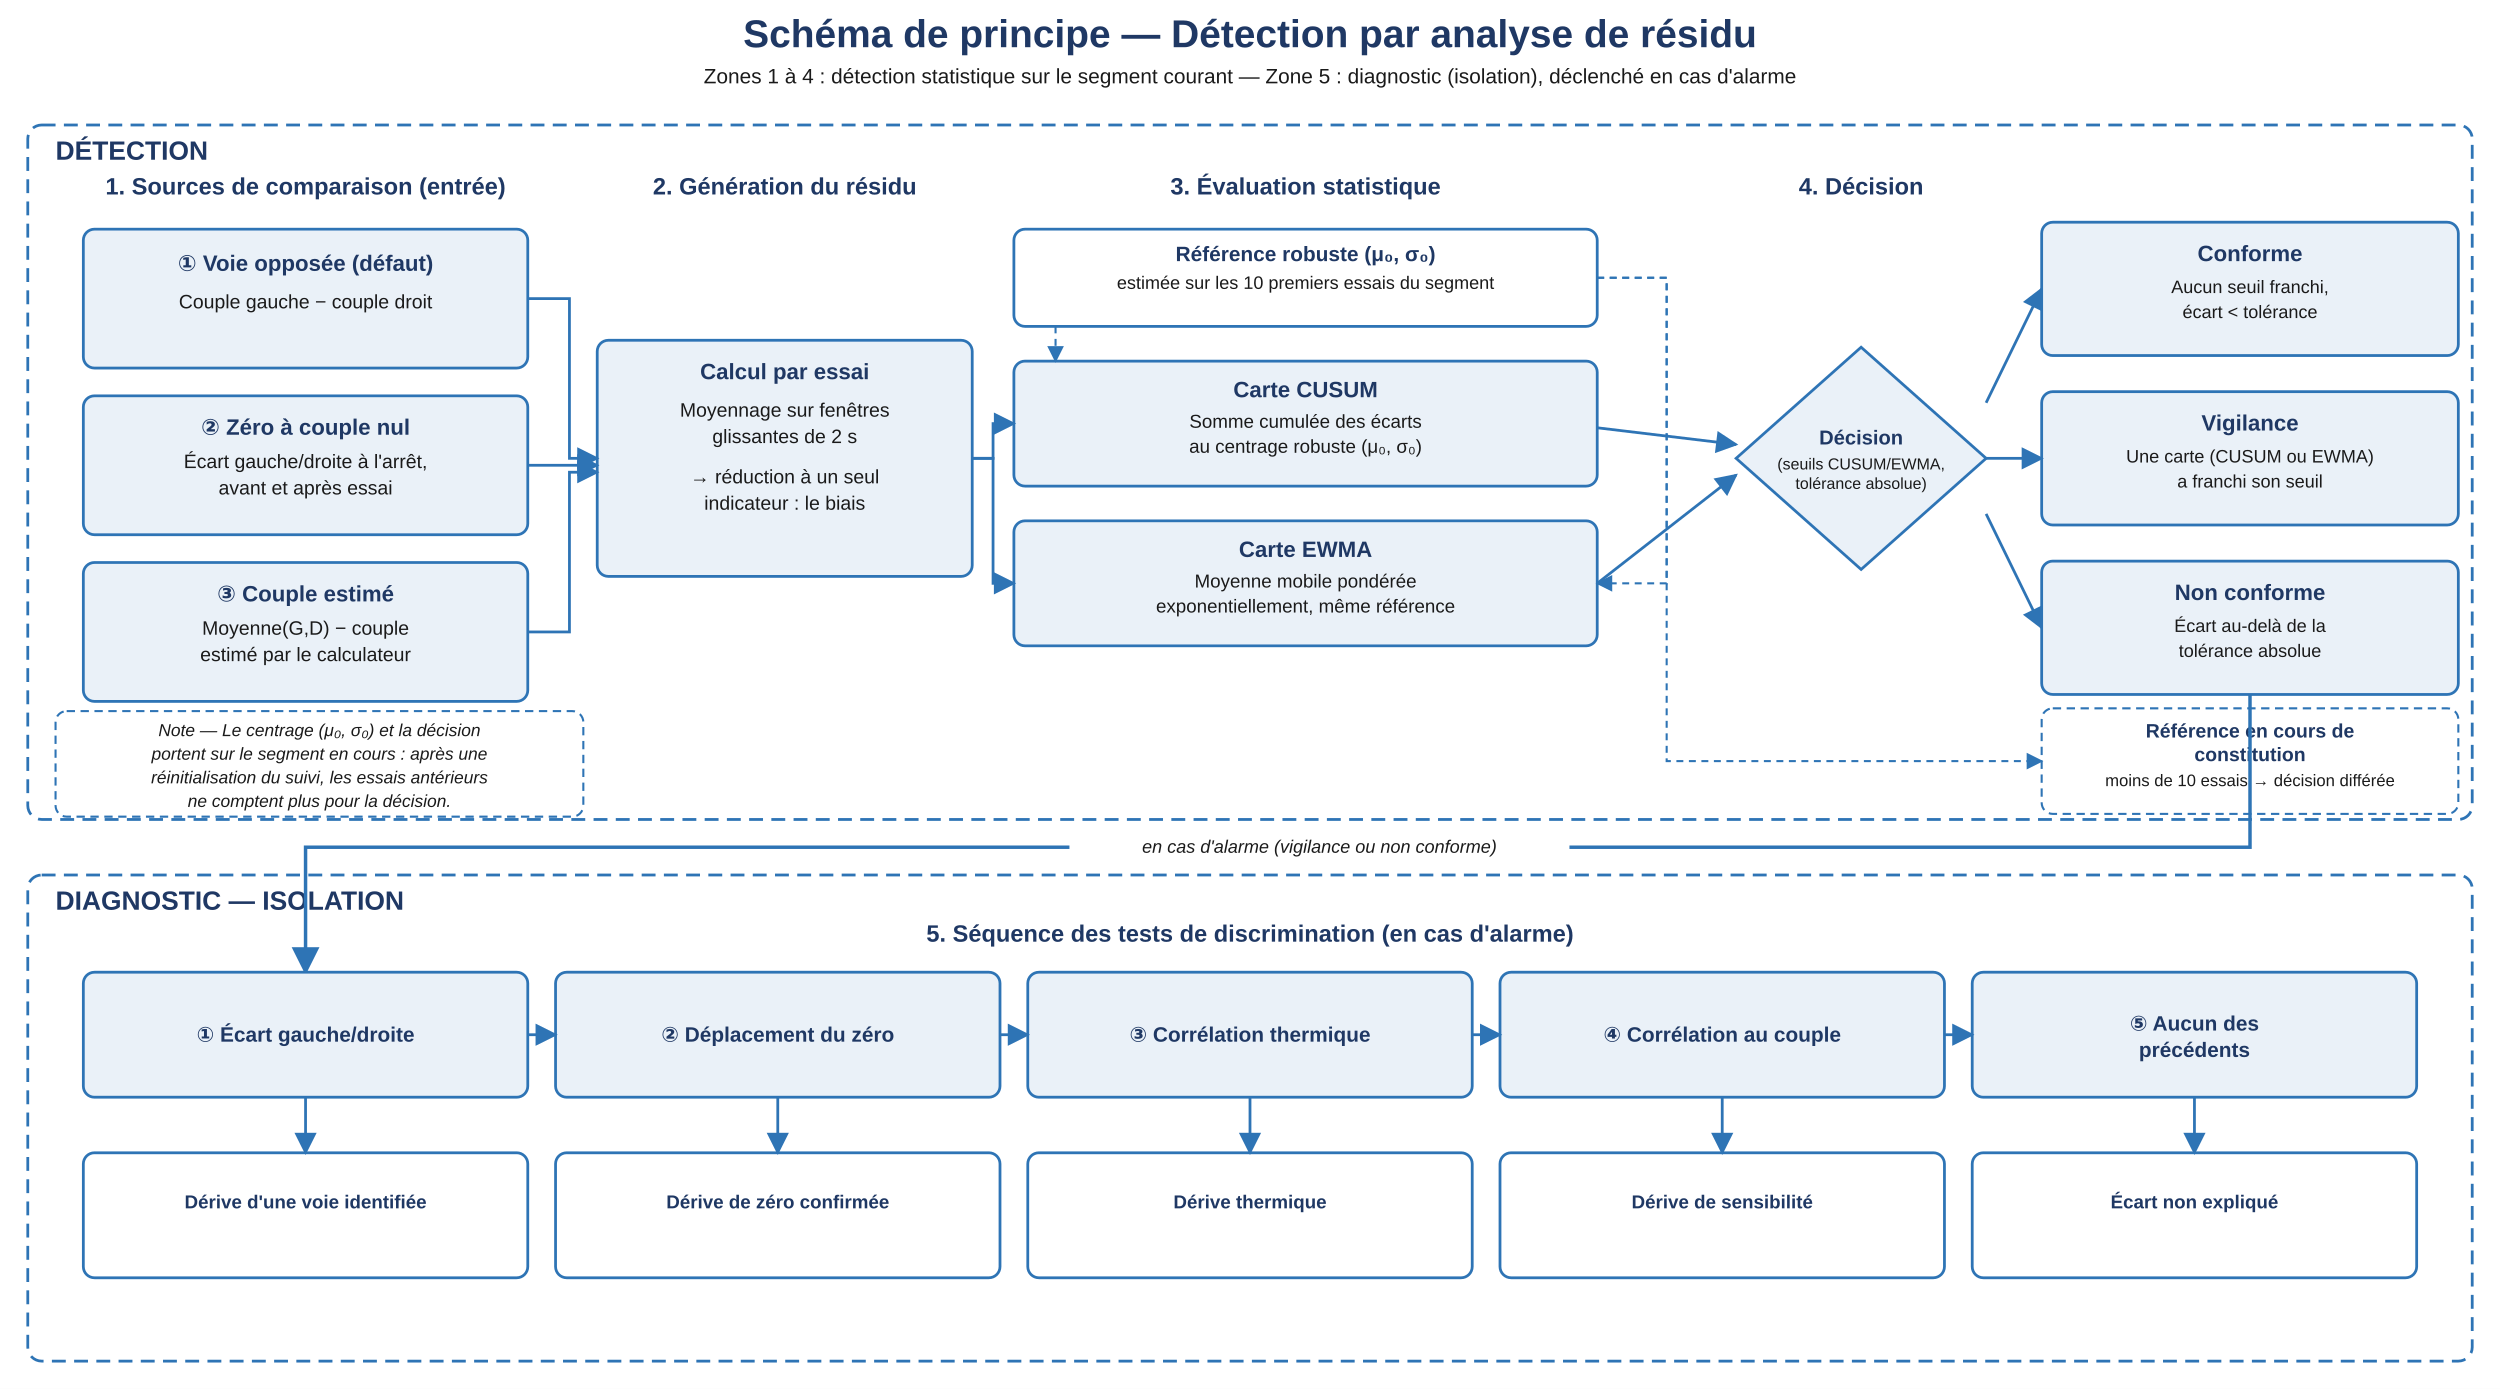
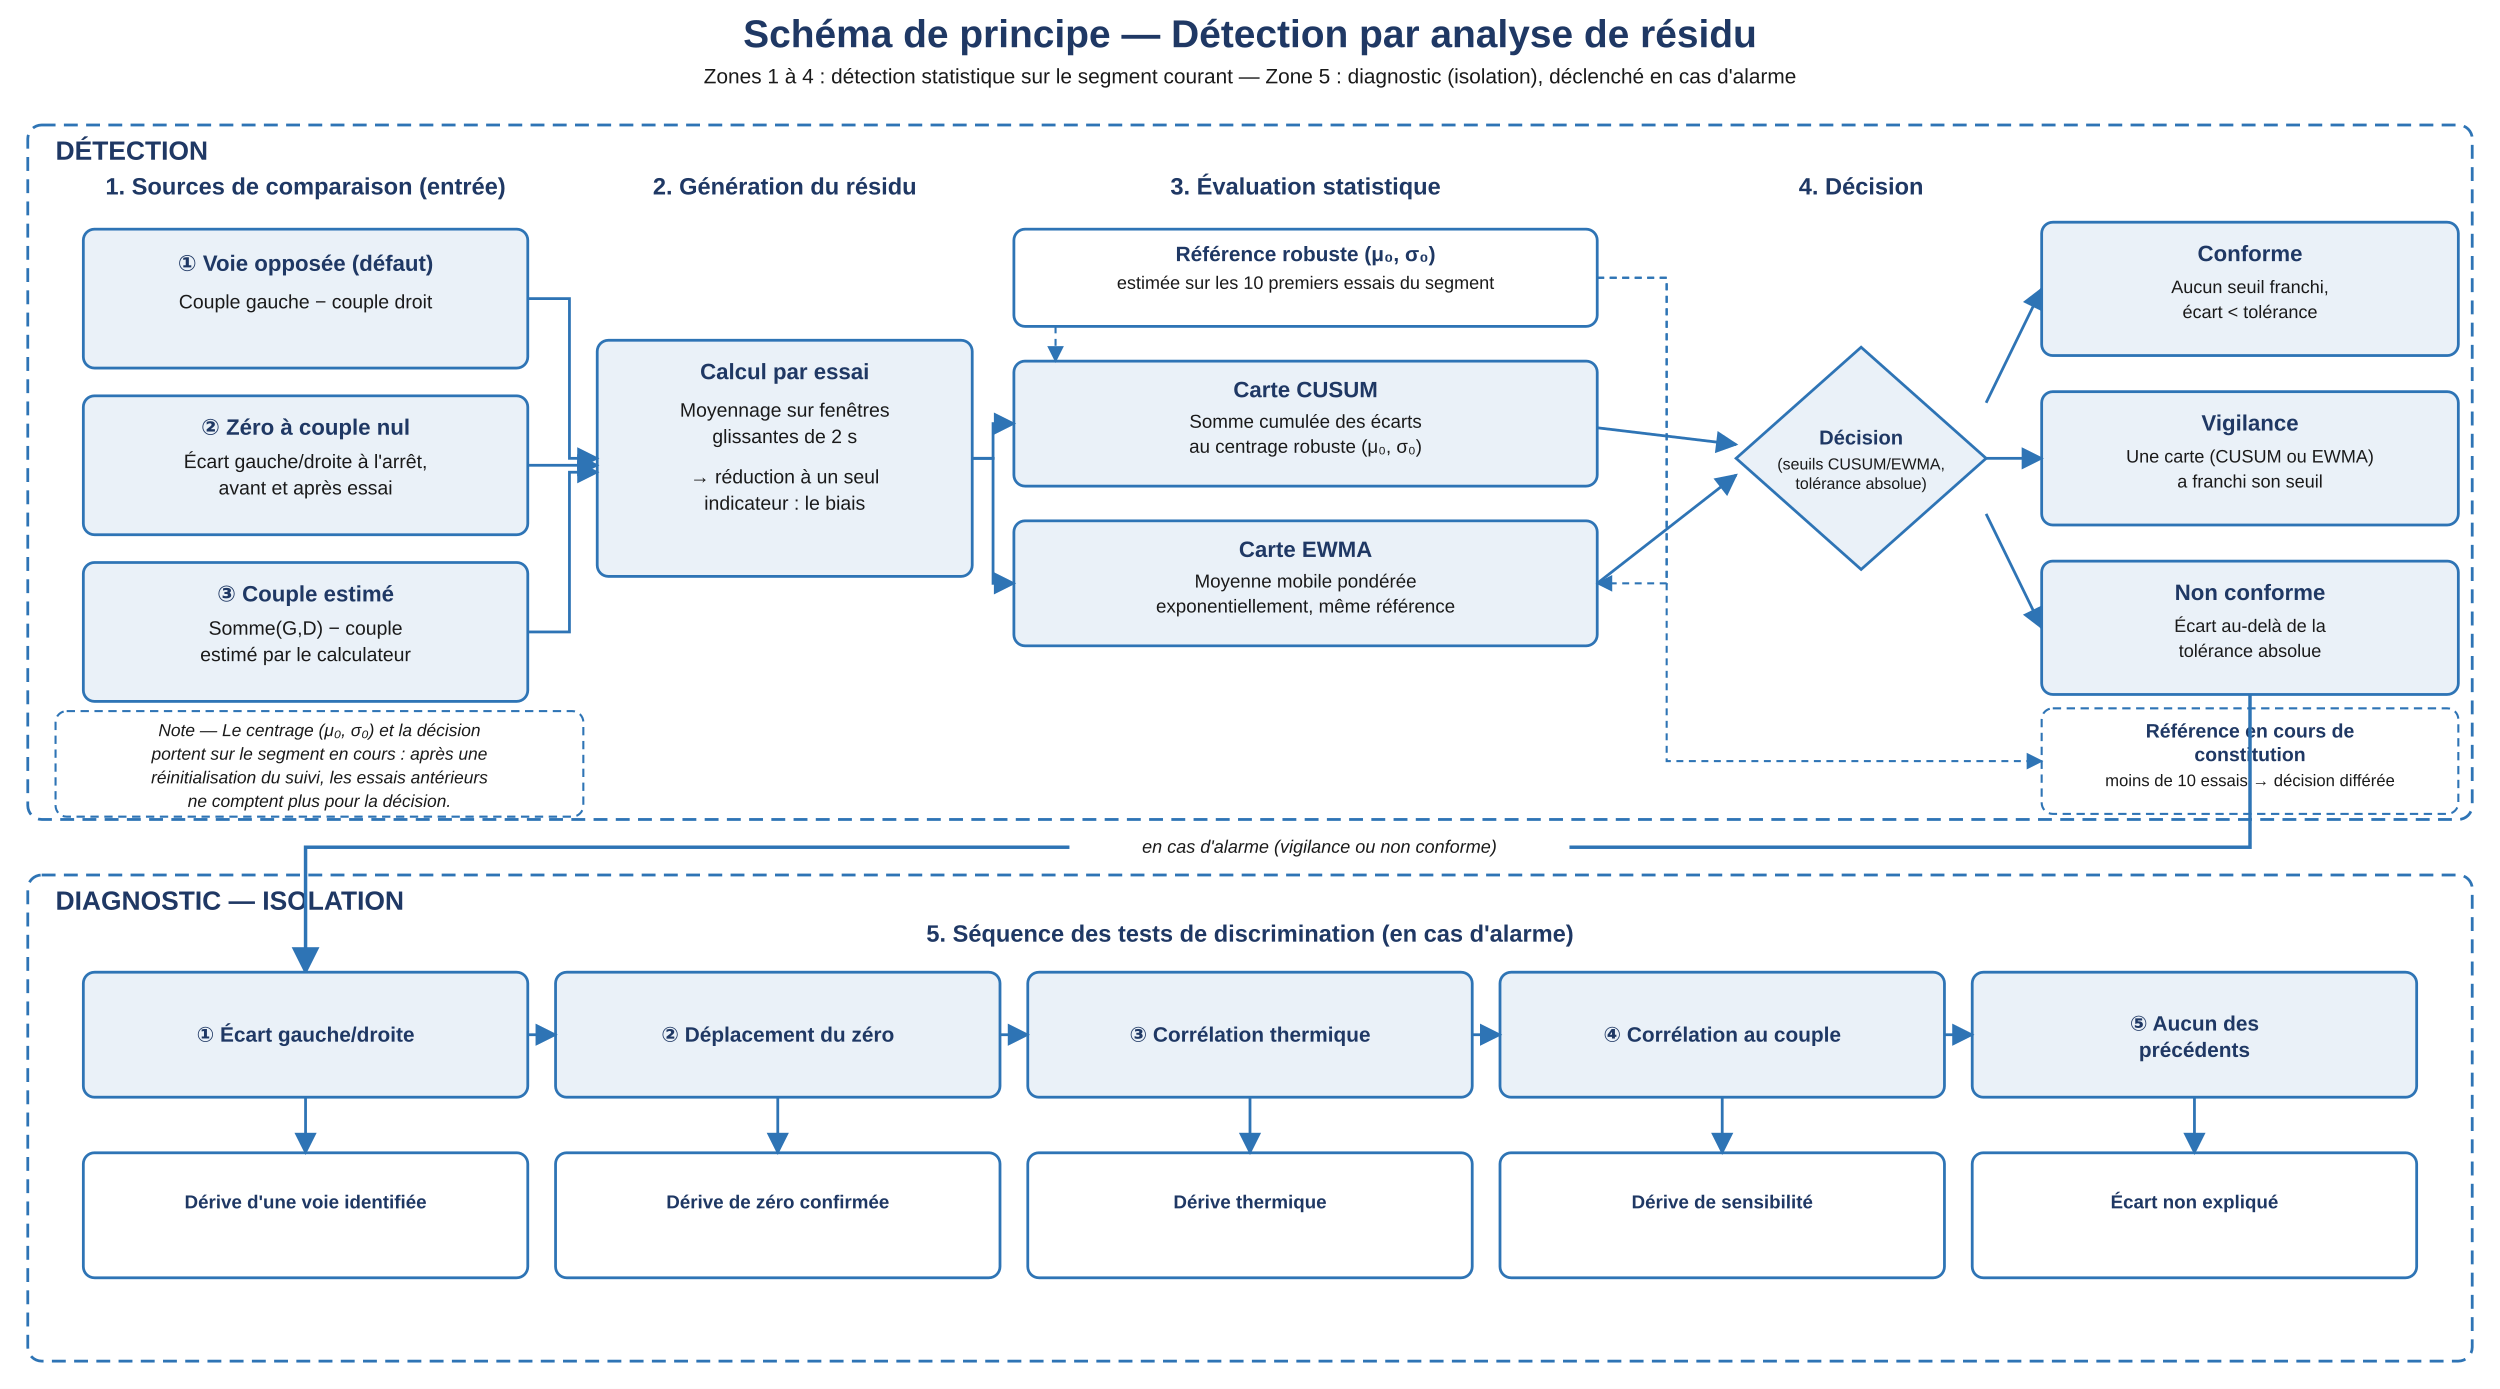
<svg xmlns="http://www.w3.org/2000/svg" viewBox="0 0 1800 1000" width="1800" height="1000" font-family="Calibri, Arial, sans-serif">
  <defs>
    <marker id="arrow" viewBox="0 0 10 10" refX="9" refY="5" markerWidth="8" markerHeight="8" orient="auto-start-reverse">
      <path d="M0,0 L10,5 L0,10 z" fill="#2E74B5" />
    </marker>
  </defs>
  <rect x="0" y="0" width="1800" height="1000" fill="#FFFFFF" />
  <text x="900" y="34" text-anchor="middle" font-size="28" font-weight="bold" fill="#1F3864">Schéma de principe — Détection par analyse de résidu</text>
  <text x="900" y="60" text-anchor="middle" font-size="15" fill="#1A1A1A">Zones 1 à 4 : détection statistique sur le segment courant — Zone 5 : diagnostic (isolation), déclenché en cas d'alarme</text>
  <rect x="20" y="90" width="1760" height="500" rx="10" fill="none" stroke="#2E74B5" stroke-width="2" stroke-dasharray="10,6" />
  <text x="40" y="115" font-size="19" font-weight="bold" fill="#1F3864">DÉTECTION</text>
  <text x="220" y="140" text-anchor="middle" font-size="17" font-weight="bold" fill="#1F3864">1. Sources de comparaison (entrée)</text>
  <text x="565" y="140" text-anchor="middle" font-size="17" font-weight="bold" fill="#1F3864">2. Génération du résidu</text>
  <text x="940" y="140" text-anchor="middle" font-size="17" font-weight="bold" fill="#1F3864">3. Évaluation statistique</text>
  <text x="1340" y="140" text-anchor="middle" font-size="17" font-weight="bold" fill="#1F3864">4. Décision</text>
  <g>
    <rect x="60" y="165" width="320" height="100" rx="8" fill="#EAF1F8" stroke="#2E74B5" stroke-width="2" />
    <text x="220" y="195" text-anchor="middle" font-size="16" font-weight="bold" fill="#1F3864">① Voie opposée (défaut)</text>
    <text x="220" y="222" text-anchor="middle" font-size="14" fill="#1A1A1A">Couple gauche − couple droit</text>
    <rect x="60" y="285" width="320" height="100" rx="8" fill="#EAF1F8" stroke="#2E74B5" stroke-width="2" />
    <text x="220" y="313" text-anchor="middle" font-size="16" font-weight="bold" fill="#1F3864">② Zéro à couple nul</text>
    <text x="220" y="337" text-anchor="middle" font-size="14" fill="#1A1A1A">Écart gauche/droite à l'arrêt,</text>
    <text x="220" y="356" text-anchor="middle" font-size="14" fill="#1A1A1A">avant et après essai</text>
    <rect x="60" y="405" width="320" height="100" rx="8" fill="#EAF1F8" stroke="#2E74B5" stroke-width="2" />
    <text x="220" y="433" text-anchor="middle" font-size="16" font-weight="bold" fill="#1F3864">③ Couple estimé</text>
-     <text x="220" y="457" text-anchor="middle" font-size="14" fill="#1A1A1A">Moyenne(G,D) − couple</text>
+     <text x="220" y="457" text-anchor="middle" font-size="14" fill="#1A1A1A">Somme(G,D) − couple</text>
    <text x="220" y="476" text-anchor="middle" font-size="14" fill="#1A1A1A">estimé par le calculateur</text>
  </g>
  <rect x="40" y="512" width="380" height="76" rx="8" fill="#FFFFFF" stroke="#2E74B5" stroke-width="1.5" stroke-dasharray="6,4" />
  <text x="230" y="530" text-anchor="middle" font-size="12.5" font-style="italic" fill="#1A1A1A">Note — Le centrage (μ₀, σ₀) et la décision</text>
  <text x="230" y="547" text-anchor="middle" font-size="12.5" font-style="italic" fill="#1A1A1A">portent sur le segment en cours : après une</text>
  <text x="230" y="564" text-anchor="middle" font-size="12.5" font-style="italic" fill="#1A1A1A">réinitialisation du suivi, les essais antérieurs</text>
  <text x="230" y="581" text-anchor="middle" font-size="12.5" font-style="italic" fill="#1A1A1A">ne comptent plus pour la décision.</text>
  <rect x="430" y="245" width="270" height="170" rx="8" fill="#EAF1F8" stroke="#2E74B5" stroke-width="2" />
  <text x="565" y="273" text-anchor="middle" font-size="16" font-weight="bold" fill="#1F3864">Calcul par essai</text>
  <text x="565" y="300" text-anchor="middle" font-size="14" fill="#1A1A1A">Moyennage sur fenêtres</text>
  <text x="565" y="319" text-anchor="middle" font-size="14" fill="#1A1A1A">glissantes de 2 s</text>
  <text x="565" y="348" text-anchor="middle" font-size="14" fill="#1A1A1A">→ réduction à un seul</text>
  <text x="565" y="367" text-anchor="middle" font-size="14" fill="#1A1A1A">indicateur : le biais</text>
  <path d="M380,215 L410,215 L410,330 L430,330" fill="none" stroke="#2E74B5" stroke-width="2" marker-end="url(#arrow)" />
  <path d="M380,335 L430,335" fill="none" stroke="#2E74B5" stroke-width="2" marker-end="url(#arrow)" />
  <path d="M380,455 L410,455 L410,340 L430,340" fill="none" stroke="#2E74B5" stroke-width="2" marker-end="url(#arrow)" />
  <rect x="730" y="165" width="420" height="70" rx="8" fill="#FFFFFF" stroke="#2E74B5" stroke-width="2" />
  <text x="940" y="188" text-anchor="middle" font-size="15" font-weight="bold" fill="#1F3864">Référence robuste (μ₀, σ₀)</text>
  <text x="940" y="208" text-anchor="middle" font-size="13" fill="#1A1A1A">estimée sur les 10 premiers essais du segment</text>
  <rect x="730" y="260" width="420" height="90" rx="8" fill="#EAF1F8" stroke="#2E74B5" stroke-width="2" />
  <text x="940" y="286" text-anchor="middle" font-size="16" font-weight="bold" fill="#1F3864">Carte CUSUM</text>
  <text x="940" y="308" text-anchor="middle" font-size="13.5" fill="#1A1A1A">Somme cumulée des écarts</text>
  <text x="940" y="326" text-anchor="middle" font-size="13.5" fill="#1A1A1A">au centrage robuste (μ₀, σ₀)</text>
  <rect x="730" y="375" width="420" height="90" rx="8" fill="#EAF1F8" stroke="#2E74B5" stroke-width="2" />
  <text x="940" y="401" text-anchor="middle" font-size="16" font-weight="bold" fill="#1F3864">Carte EWMA</text>
  <text x="940" y="423" text-anchor="middle" font-size="13.5" fill="#1A1A1A">Moyenne mobile pondérée</text>
  <text x="940" y="441" text-anchor="middle" font-size="13.5" fill="#1A1A1A">exponentiellement, même référence</text>
  <path d="M700,330 L715,330 L715,305 L730,305" fill="none" stroke="#2E74B5" stroke-width="2" marker-end="url(#arrow)" />
  <path d="M700,330 L715,330 L715,420 L730,420" fill="none" stroke="#2E74B5" stroke-width="2" marker-end="url(#arrow)" />
  <path d="M760,235 L760,260" fill="none" stroke="#2E74B5" stroke-width="1.5" stroke-dasharray="5,4" marker-end="url(#arrow)" />
  <path d="M1150,200 L1200,200 L1200,420 L1150,420" fill="none" stroke="#2E74B5" stroke-width="1.5" stroke-dasharray="5,4" marker-end="url(#arrow)" />
  <polygon points="1340,250 1430,330 1340,410 1250,330" fill="#EAF1F8" stroke="#2E74B5" stroke-width="2" />
  <text x="1340" y="320" text-anchor="middle" font-size="14.5" font-weight="bold" fill="#1F3864">Décision</text>
  <text x="1340" y="338" text-anchor="middle" font-size="11.5" fill="#1A1A1A">(seuils CUSUM/EWMA,</text>
  <text x="1340" y="352" text-anchor="middle" font-size="11.5" fill="#1A1A1A">tolérance absolue)</text>
  <path d="M940,235 L940,250" fill="none" stroke="#2E74B5" stroke-width="0" opacity="0" />
  <path d="M1150,308 L1250,320" fill="none" stroke="#2E74B5" stroke-width="2" marker-end="url(#arrow)" />
  <path d="M1150,420 L1250,342" fill="none" stroke="#2E74B5" stroke-width="2" marker-end="url(#arrow)" />
  <rect x="1470" y="160" width="300" height="96" rx="8" fill="#EAF1F8" stroke="#2E74B5" stroke-width="2" />
  <text x="1620" y="188" text-anchor="middle" font-size="16" font-weight="bold" fill="#1F3864">Conforme</text>
  <text x="1620" y="211" text-anchor="middle" font-size="13" fill="#1A1A1A">Aucun seuil franchi,</text>
  <text x="1620" y="229" text-anchor="middle" font-size="13" fill="#1A1A1A">écart &lt; tolérance</text>
  <rect x="1470" y="282" width="300" height="96" rx="8" fill="#EAF1F8" stroke="#2E74B5" stroke-width="2" />
  <text x="1620" y="310" text-anchor="middle" font-size="16" font-weight="bold" fill="#1F3864">Vigilance</text>
  <text x="1620" y="333" text-anchor="middle" font-size="13" fill="#1A1A1A">Une carte (CUSUM ou EWMA)</text>
  <text x="1620" y="351" text-anchor="middle" font-size="13" fill="#1A1A1A">a franchi son seuil</text>
  <rect x="1470" y="404" width="300" height="96" rx="8" fill="#EAF1F8" stroke="#2E74B5" stroke-width="2" />
  <text x="1620" y="432" text-anchor="middle" font-size="16" font-weight="bold" fill="#1F3864">Non conforme</text>
  <text x="1620" y="455" text-anchor="middle" font-size="13" fill="#1A1A1A">Écart au-delà de la</text>
  <text x="1620" y="473" text-anchor="middle" font-size="13" fill="#1A1A1A">tolérance absolue</text>
  <path d="M1430,290 L1470,208" fill="none" stroke="#2E74B5" stroke-width="2" marker-end="url(#arrow)" />
  <path d="M1430,330 L1470,330" fill="none" stroke="#2E74B5" stroke-width="2" marker-end="url(#arrow)" />
  <path d="M1430,370 L1470,452" fill="none" stroke="#2E74B5" stroke-width="2" marker-end="url(#arrow)" />
  <rect x="1470" y="510" width="300" height="76" rx="8" fill="#FFFFFF" stroke="#2E74B5" stroke-width="1.5" stroke-dasharray="6,4" />
  <text x="1620" y="531" text-anchor="middle" font-size="14" font-weight="bold" fill="#1F3864">Référence en cours de</text>
  <text x="1620" y="548" text-anchor="middle" font-size="14" font-weight="bold" fill="#1F3864">constitution</text>
  <text x="1620" y="566" text-anchor="middle" font-size="12" fill="#1A1A1A">moins de 10 essais → décision différée</text>
  <path d="M1150,200 L1200,200 L1200,548 L1470,548" fill="none" stroke="#2E74B5" stroke-width="1.5" stroke-dasharray="5,4" marker-end="url(#arrow)" />
  <rect x="20" y="630" width="1760" height="350" rx="10" fill="none" stroke="#2E74B5" stroke-width="2" stroke-dasharray="10,6" />
  <text x="40" y="655" font-size="19" font-weight="bold" fill="#1F3864">DIAGNOSTIC — ISOLATION</text>
  <text x="900" y="678" text-anchor="middle" font-size="17" font-weight="bold" fill="#1F3864">5. Séquence des tests de discrimination (en cas d'alarme)</text>
  <path d="M1620,500 L1620,610 L220,610 L220,700" fill="none" stroke="#2E74B5" stroke-width="2.5" marker-end="url(#arrow)" />
  <rect x="770" y="597" width="360" height="24" fill="#FFFFFF" />
  <text x="950" y="614" text-anchor="middle" font-size="13" font-style="italic" fill="#1A1A1A">en cas d'alarme (vigilance ou non conforme)</text>
  <g font-size="14">
    <rect x="60" y="700" width="320" height="90" rx="8" fill="#EAF1F8" stroke="#2E74B5" stroke-width="2" />
    <text x="220" y="750" text-anchor="middle" font-size="15" font-weight="bold" fill="#1F3864">① Écart gauche/droite</text>
    <rect x="400" y="700" width="320" height="90" rx="8" fill="#EAF1F8" stroke="#2E74B5" stroke-width="2" />
    <text x="560" y="750" text-anchor="middle" font-size="15" font-weight="bold" fill="#1F3864">② Déplacement du zéro</text>
    <rect x="740" y="700" width="320" height="90" rx="8" fill="#EAF1F8" stroke="#2E74B5" stroke-width="2" />
    <text x="900" y="750" text-anchor="middle" font-size="15" font-weight="bold" fill="#1F3864">③ Corrélation thermique</text>
    <rect x="1080" y="700" width="320" height="90" rx="8" fill="#EAF1F8" stroke="#2E74B5" stroke-width="2" />
    <text x="1240" y="750" text-anchor="middle" font-size="15" font-weight="bold" fill="#1F3864">④ Corrélation au couple</text>
    <rect x="1420" y="700" width="320" height="90" rx="8" fill="#EAF1F8" stroke="#2E74B5" stroke-width="2" />
    <text x="1580" y="742" text-anchor="middle" font-size="15" font-weight="bold" fill="#1F3864">⑤ Aucun des</text>
    <text x="1580" y="761" text-anchor="middle" font-size="15" font-weight="bold" fill="#1F3864">précédents</text>
  </g>
  <path d="M380,745 L400,745" fill="none" stroke="#2E74B5" stroke-width="2" marker-end="url(#arrow)" />
  <path d="M720,745 L740,745" fill="none" stroke="#2E74B5" stroke-width="2" marker-end="url(#arrow)" />
  <path d="M1060,745 L1080,745" fill="none" stroke="#2E74B5" stroke-width="2" marker-end="url(#arrow)" />
  <path d="M1400,745 L1420,745" fill="none" stroke="#2E74B5" stroke-width="2" marker-end="url(#arrow)" />
  <g font-size="13.5" fill="#1A1A1A">
    <rect x="60" y="830" width="320" height="90" rx="8" fill="#FFFFFF" stroke="#2E74B5" stroke-width="2" />
    <text x="220" y="870" text-anchor="middle" font-weight="bold" fill="#1F3864">Dérive d'une voie identifiée</text>
    <rect x="400" y="830" width="320" height="90" rx="8" fill="#FFFFFF" stroke="#2E74B5" stroke-width="2" />
    <text x="560" y="870" text-anchor="middle" font-weight="bold" fill="#1F3864">Dérive de zéro confirmée</text>
    <rect x="740" y="830" width="320" height="90" rx="8" fill="#FFFFFF" stroke="#2E74B5" stroke-width="2" />
    <text x="900" y="870" text-anchor="middle" font-weight="bold" fill="#1F3864">Dérive thermique</text>
    <rect x="1080" y="830" width="320" height="90" rx="8" fill="#FFFFFF" stroke="#2E74B5" stroke-width="2" />
    <text x="1240" y="870" text-anchor="middle" font-weight="bold" fill="#1F3864">Dérive de sensibilité</text>
    <rect x="1420" y="830" width="320" height="90" rx="8" fill="#FFFFFF" stroke="#2E74B5" stroke-width="2" />
    <text x="1580" y="870" text-anchor="middle" font-weight="bold" fill="#1F3864">Écart non expliqué</text>
  </g>
  <path d="M220,790 L220,830" fill="none" stroke="#2E74B5" stroke-width="2" marker-end="url(#arrow)" />
  <path d="M560,790 L560,830" fill="none" stroke="#2E74B5" stroke-width="2" marker-end="url(#arrow)" />
  <path d="M900,790 L900,830" fill="none" stroke="#2E74B5" stroke-width="2" marker-end="url(#arrow)" />
  <path d="M1240,790 L1240,830" fill="none" stroke="#2E74B5" stroke-width="2" marker-end="url(#arrow)" />
  <path d="M1580,790 L1580,830" fill="none" stroke="#2E74B5" stroke-width="2" marker-end="url(#arrow)" />
</svg>
